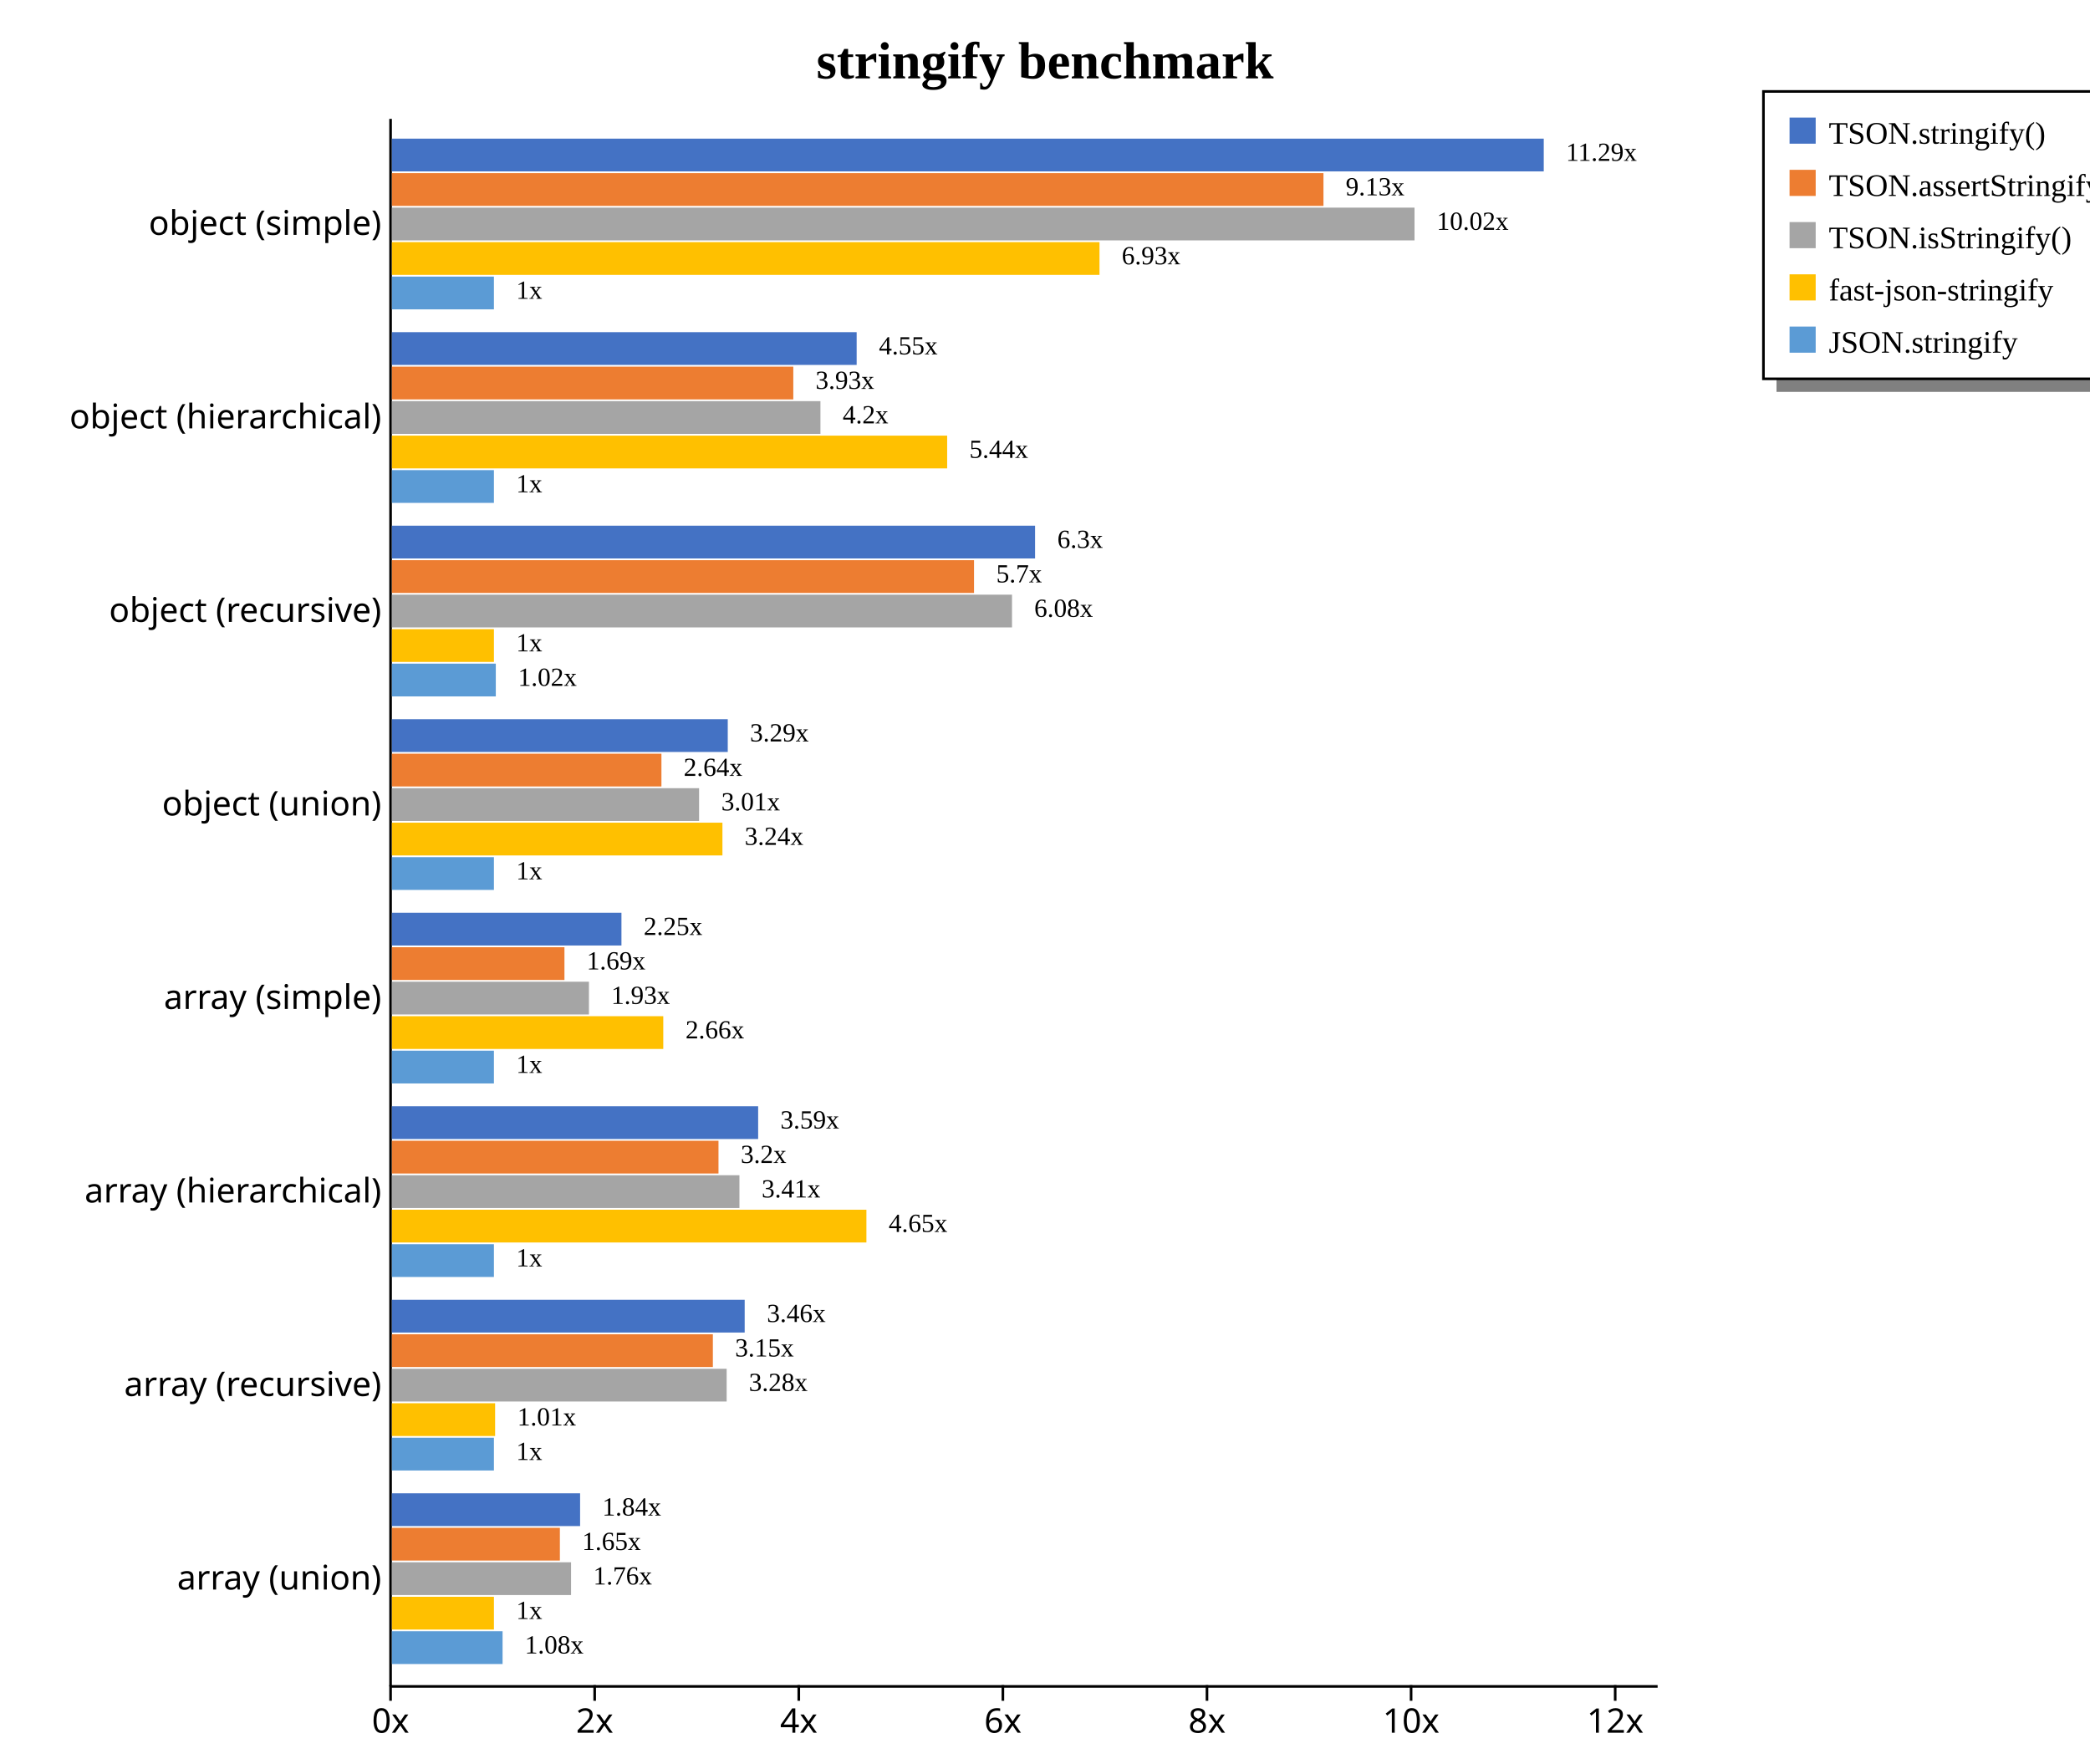
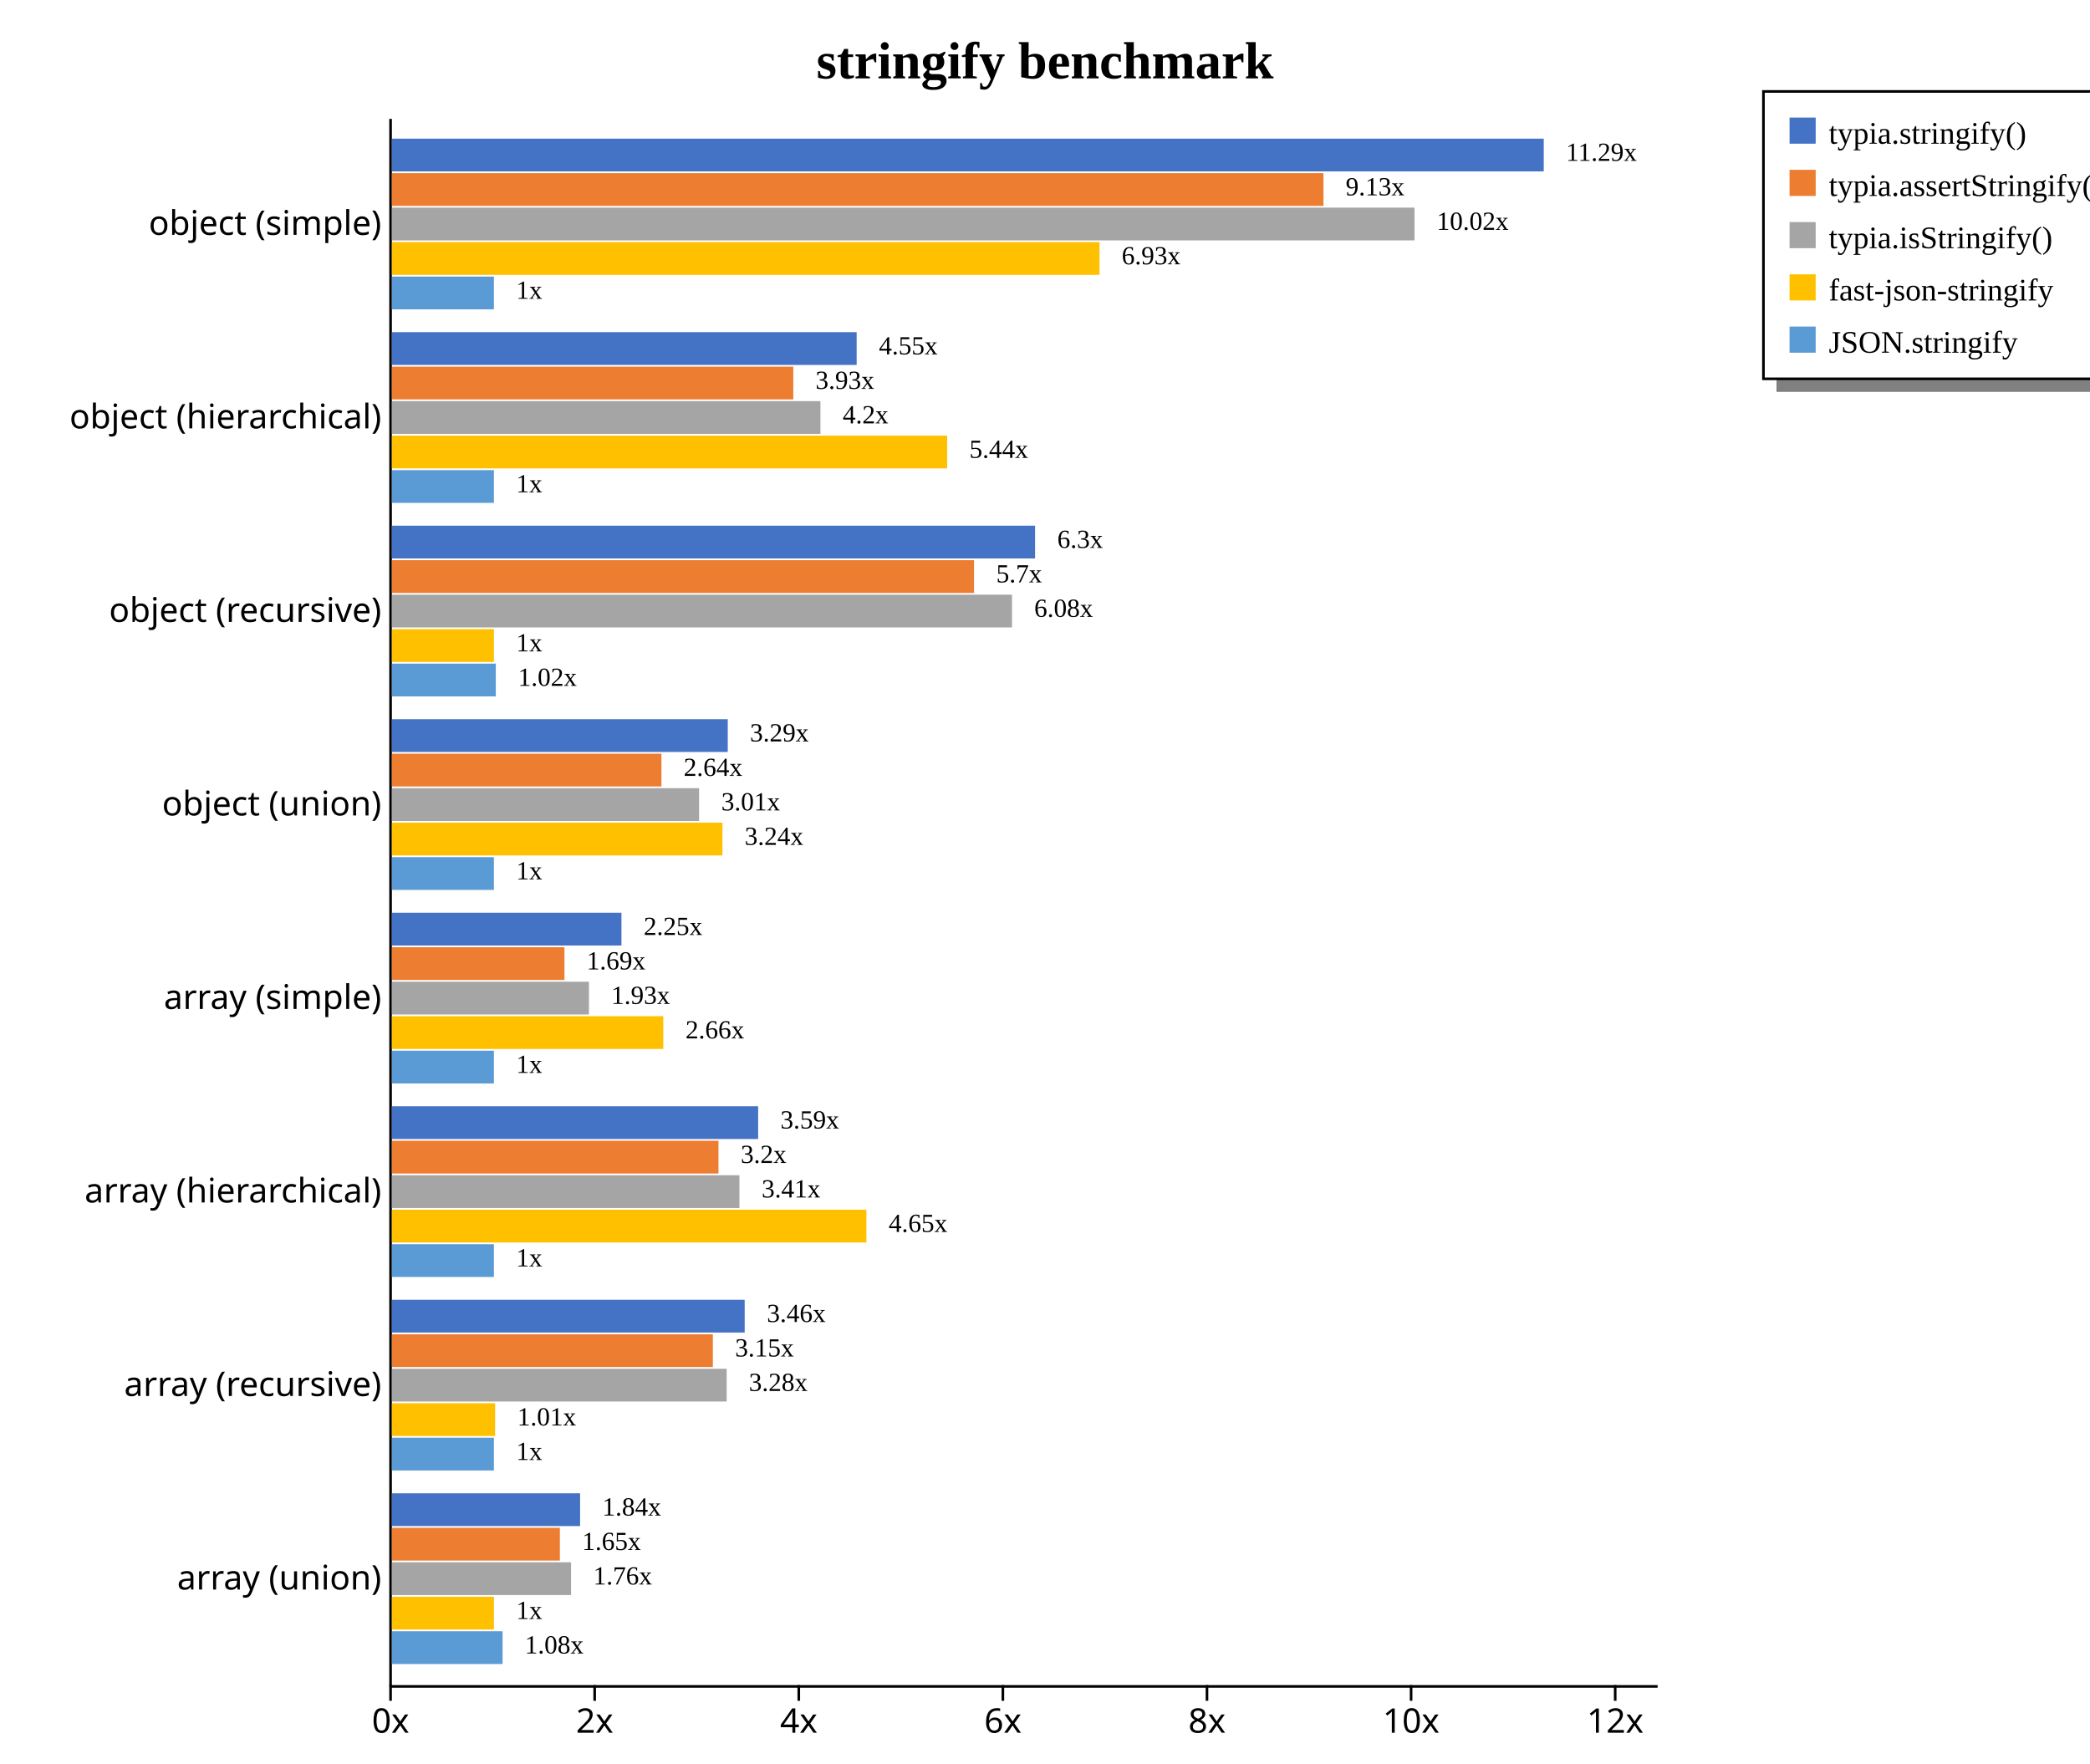
<svg xmlns="http://www.w3.org/2000/svg" width="800" height="675" style="background-color: white;">
  <g class="y axis" transform="translate(149,45)" fill="none" font-size="10" font-family="sans-serif" text-anchor="end" style="font-size: 13px;">
    <path class="domain" stroke="currentColor" d="M0.5,0.5V600.5" />
    <g class="tick" opacity="1" transform="translate(0,40.74074)" style="font-size: 13px;">
      <line stroke="currentColor" x2="0" />
      <text fill="currentColor" x="-3" dy="0.32em">object (simple)    </text>
    </g>
    <g class="tick" opacity="1" transform="translate(0,114.8148)" style="font-size: 13px;">
      <line stroke="currentColor" x2="0" />
      <text fill="currentColor" x="-3" dy="0.32em">object (hierarchical)    </text>
    </g>
    <g class="tick" opacity="1" transform="translate(0,188.8889)" style="font-size: 13px;">
      <line stroke="currentColor" x2="0" />
      <text fill="currentColor" x="-3" dy="0.32em">object (recursive)    </text>
    </g>
    <g class="tick" opacity="1" transform="translate(0,262.963)" style="font-size: 13px;">
      <line stroke="currentColor" x2="0" />
      <text fill="currentColor" x="-3" dy="0.32em">object (union)    </text>
    </g>
    <g class="tick" opacity="1" transform="translate(0,337.037)" style="font-size: 13px;">
      <line stroke="currentColor" x2="0" />
      <text fill="currentColor" x="-3" dy="0.32em">array (simple)    </text>
    </g>
    <g class="tick" opacity="1" transform="translate(0,411.1111)" style="font-size: 13px;">
      <line stroke="currentColor" x2="0" />
      <text fill="currentColor" x="-3" dy="0.32em">array (hierarchical)    </text>
    </g>
    <g class="tick" opacity="1" transform="translate(0,485.1852)" style="font-size: 13px;">
      <line stroke="currentColor" x2="0" />
      <text fill="currentColor" x="-3" dy="0.32em">array (recursive)    </text>
    </g>
    <g class="tick" opacity="1" transform="translate(0,559.2593)" style="font-size: 13px;">
      <line stroke="currentColor" x2="0" />
      <text fill="currentColor" x="-3" dy="0.32em">array (union)    </text>
    </g>
  </g>
  <g class="x axis" transform="translate(149,645)" fill="none" font-size="10" font-family="sans-serif" text-anchor="middle" style="font-size: 13px;">
    <path class="domain" stroke="currentColor" d="M0.5,0.5H485.5" />
    <g class="tick" opacity="1" transform="translate(0.5,0)" style="font-size: 13px;">
      <line stroke="currentColor" y2="6" />
      <text fill="currentColor" y="9" dy="0.71em">0x</text>
    </g>
    <g class="tick" opacity="1" transform="translate(78.62594,0)" style="font-size: 13px;">
      <line stroke="currentColor" y2="6" />
      <text fill="currentColor" y="9" dy="0.71em">2x</text>
    </g>
    <g class="tick" opacity="1" transform="translate(156.7519,0)" style="font-size: 13px;">
      <line stroke="currentColor" y2="6" />
      <text fill="currentColor" y="9" dy="0.71em">4x</text>
    </g>
    <g class="tick" opacity="1" transform="translate(234.8778,0)" style="font-size: 13px;">
      <line stroke="currentColor" y2="6" />
      <text fill="currentColor" y="9" dy="0.71em">6x</text>
    </g>
    <g class="tick" opacity="1" transform="translate(313.0038,0)" style="font-size: 13px;">
      <line stroke="currentColor" y2="6" />
      <text fill="currentColor" y="9" dy="0.71em">8x</text>
    </g>
    <g class="tick" opacity="1" transform="translate(391.1297,0)" style="font-size: 13px;">
      <line stroke="currentColor" y2="6" />
      <text fill="currentColor" y="9" dy="0.71em">10x</text>
    </g>
    <g class="tick" opacity="1" transform="translate(469.2556,0)" style="font-size: 13px;">
      <line stroke="currentColor" y2="6" />
      <text fill="currentColor" y="9" dy="0.71em">12x</text>
    </g>
  </g>
  <text transform="translate(400, 30)" style="text-anchor: middle; font-size: 20px; font-weight: bold;">stringify benchmark</text>
  <rect x="680" y="145" width="200" height="5" fill="gray" />
  <rect x="675" y="35" width="200" height="110" fill="none" stroke="black" />
  <rect x="685" y="45" width="10" height="10" style="fill: #4472c4;" />
-   <text x="700" y="55" style="font-size: 12px;">TSON.stringify()</text>
+   <text x="700" y="55" style="font-size: 12px;">typia.stringify()</text>
  <rect x="685" y="65" width="10" height="10" style="fill: #ed7d31;" />
-   <text x="700" y="75" style="font-size: 12px;">TSON.assertStringify()</text>
+   <text x="700" y="75" style="font-size: 12px;">typia.assertStringify()</text>
  <rect x="685" y="85" width="10" height="10" style="fill: #a5a5a5;" />
-   <text x="700" y="95" style="font-size: 12px;">TSON.isStringify()</text>
+   <text x="700" y="95" style="font-size: 12px;">typia.isStringify()</text>
  <rect x="685" y="105" width="10" height="10" style="fill: #ffc000;" />
  <text x="700" y="115" style="font-size: 12px;">fast-json-stringify</text>
  <rect x="685" y="125" width="10" height="10" style="fill: #5b9bd5;" />
  <text x="700" y="135" style="font-size: 12px;">JSON.stringify</text>
  <g style="font-size: 13px;">
    <g style="font-size: 13px;">
      <rect x="150" y="53.067" width="440.909" height="12.541" fill="#4472c4" />
      <rect x="150" y="66.269" width="356.589" height="12.541" fill="#ed7d31" />
      <rect x="150" y="79.47" width="391.443" height="12.541" fill="#a5a5a5" />
      <rect x="150" y="92.671" width="270.859" height="12.541" fill="#ffc000" />
      <rect x="150" y="105.873" width="39.063" height="12.541" fill="#5b9bd5" />
      <text class="label" x="599.409" y="61.567" font-size="10px">11.29x</text>
      <text class="label" x="515.089" y="74.769" font-size="10px">9.13x</text>
      <text class="label" x="549.943" y="87.97" font-size="10px">10.02x</text>
      <text class="label" x="429.359" y="101.171" font-size="10px">6.93x</text>
      <text class="label" x="197.563" y="114.373" font-size="10px">1x</text>
      <text class="label" x="595.909" y="63.067" font-size="8px" />
      <text class="label" x="511.589" y="76.269" font-size="8px" />
      <text class="label" x="546.443" y="89.47" font-size="8px" />
      <text class="label" x="425.859" y="102.671" font-size="8px" />
      <text class="label" x="194.063" y="115.873" font-size="8px" />
    </g>
    <g style="font-size: 13px;">
      <rect x="150" y="127.142" width="177.907" height="12.541" fill="#4472c4" />
      <rect x="150" y="140.343" width="153.654" height="12.541" fill="#ed7d31" />
      <rect x="150" y="153.544" width="164.044" height="12.541" fill="#a5a5a5" />
      <rect x="150" y="166.746" width="212.547" height="12.541" fill="#ffc000" />
      <rect x="150" y="179.947" width="39.063" height="12.541" fill="#5b9bd5" />
      <text class="label" x="336.407" y="135.642" font-size="10px">4.55x</text>
      <text class="label" x="312.154" y="148.843" font-size="10px">3.93x</text>
      <text class="label" x="322.544" y="162.044" font-size="10px">4.2x</text>
      <text class="label" x="371.047" y="175.246" font-size="10px">5.44x</text>
      <text class="label" x="197.563" y="188.447" font-size="10px">1x</text>
      <text class="label" x="332.907" y="137.142" font-size="8px" />
      <text class="label" x="308.654" y="150.343" font-size="8px" />
      <text class="label" x="319.044" y="163.544" font-size="8px" />
      <text class="label" x="367.547" y="176.746" font-size="8px" />
      <text class="label" x="194.063" y="189.947" font-size="8px" />
    </g>
    <g style="font-size: 13px;">
      <rect x="150" y="201.216" width="246.198" height="12.541" fill="#4472c4" />
      <rect x="150" y="214.417" width="222.832" height="12.541" fill="#ed7d31" />
      <rect x="150" y="227.618" width="237.373" height="12.541" fill="#a5a5a5" />
      <rect x="150" y="240.82" width="39.063" height="12.541" fill="#ffc000" />
      <rect x="150" y="254.021" width="39.784" height="12.541" fill="#5b9bd5" />
      <text class="label" x="404.698" y="209.716" font-size="10px">6.3x</text>
      <text class="label" x="381.332" y="222.917" font-size="10px">5.7x</text>
      <text class="label" x="395.873" y="236.118" font-size="10px">6.08x</text>
      <text class="label" x="197.563" y="249.32" font-size="10px">1x</text>
      <text class="label" x="198.284" y="262.521" font-size="10px">1.02x</text>
      <text class="label" x="401.198" y="211.216" font-size="8px" />
      <text class="label" x="377.832" y="224.417" font-size="8px" />
      <text class="label" x="392.373" y="237.618" font-size="8px" />
      <text class="label" x="194.063" y="250.82" font-size="8px" />
      <text class="label" x="194.784" y="264.021" font-size="8px" />
    </g>
    <g style="font-size: 13px;">
      <rect x="150" y="275.29" width="128.566" height="12.541" fill="#4472c4" />
      <rect x="150" y="288.491" width="103.181" height="12.541" fill="#ed7d31" />
      <rect x="150" y="301.692" width="117.591" height="12.541" fill="#a5a5a5" />
      <rect x="150" y="314.894" width="126.53" height="12.541" fill="#ffc000" />
      <rect x="150" y="328.095" width="39.063" height="12.541" fill="#5b9bd5" />
      <text class="label" x="287.066" y="283.79" font-size="10px">3.29x</text>
      <text class="label" x="261.681" y="296.991" font-size="10px">2.64x</text>
      <text class="label" x="276.091" y="310.192" font-size="10px">3.01x</text>
      <text class="label" x="285.03" y="323.394" font-size="10px">3.24x</text>
      <text class="label" x="197.563" y="336.595" font-size="10px">1x</text>
      <text class="label" x="283.566" y="285.29" font-size="8px" />
      <text class="label" x="258.181" y="298.491" font-size="8px" />
      <text class="label" x="272.591" y="311.692" font-size="8px" />
      <text class="label" x="281.53" y="324.894" font-size="8px" />
      <text class="label" x="194.063" y="338.095" font-size="8px" />
    </g>
    <g style="font-size: 13px;">
      <rect x="150" y="349.364" width="87.876" height="12.541" fill="#4472c4" />
      <rect x="150" y="362.565" width="66.058" height="12.541" fill="#ed7d31" />
      <rect x="150" y="375.766" width="75.436" height="12.541" fill="#a5a5a5" />
      <rect x="150" y="388.968" width="103.885" height="12.541" fill="#ffc000" />
      <rect x="150" y="402.169" width="39.063" height="12.541" fill="#5b9bd5" />
      <text class="label" x="246.376" y="357.864" font-size="10px">2.25x</text>
      <text class="label" x="224.558" y="371.065" font-size="10px">1.69x</text>
      <text class="label" x="233.936" y="384.266" font-size="10px">1.93x</text>
      <text class="label" x="262.385" y="397.468" font-size="10px">2.66x</text>
      <text class="label" x="197.563" y="410.669" font-size="10px">1x</text>
      <text class="label" x="242.876" y="359.364" font-size="8px" />
      <text class="label" x="221.058" y="372.565" font-size="8px" />
      <text class="label" x="230.436" y="385.766" font-size="8px" />
      <text class="label" x="258.885" y="398.968" font-size="8px" />
      <text class="label" x="194.063" y="412.169" font-size="8px" />
    </g>
    <g style="font-size: 13px;">
      <rect x="150" y="423.438" width="140.2" height="12.541" fill="#4472c4" />
      <rect x="150" y="436.639" width="125.019" height="12.541" fill="#ed7d31" />
      <rect x="150" y="449.84" width="133.038" height="12.541" fill="#a5a5a5" />
      <rect x="150" y="463.042" width="181.64" height="12.541" fill="#ffc000" />
      <rect x="150" y="476.243" width="39.063" height="12.541" fill="#5b9bd5" />
      <text class="label" x="298.7" y="431.938" font-size="10px">3.59x</text>
      <text class="label" x="283.519" y="445.139" font-size="10px">3.2x</text>
      <text class="label" x="291.538" y="458.34" font-size="10px">3.41x</text>
      <text class="label" x="340.14" y="471.542" font-size="10px">4.65x</text>
      <text class="label" x="197.563" y="484.743" font-size="10px">1x</text>
      <text class="label" x="295.2" y="433.438" font-size="8px" />
      <text class="label" x="280.019" y="446.639" font-size="8px" />
      <text class="label" x="288.038" y="459.84" font-size="8px" />
      <text class="label" x="336.64" y="473.042" font-size="8px" />
      <text class="label" x="194.063" y="486.243" font-size="8px" />
    </g>
    <g style="font-size: 13px;">
      <rect x="150" y="497.512" width="135.045" height="12.541" fill="#4472c4" />
      <rect x="150" y="510.713" width="122.867" height="12.541" fill="#ed7d31" />
      <rect x="150" y="523.915" width="128.143" height="12.541" fill="#a5a5a5" />
      <rect x="150" y="537.116" width="39.518" height="12.541" fill="#ffc000" />
      <rect x="150" y="550.317" width="39.063" height="12.541" fill="#5b9bd5" />
      <text class="label" x="293.545" y="506.012" font-size="10px">3.46x</text>
      <text class="label" x="281.367" y="519.213" font-size="10px">3.15x</text>
      <text class="label" x="286.643" y="532.415" font-size="10px">3.28x</text>
      <text class="label" x="198.018" y="545.616" font-size="10px">1.01x</text>
      <text class="label" x="197.563" y="558.817" font-size="10px">1x</text>
      <text class="label" x="290.045" y="507.512" font-size="8px" />
      <text class="label" x="277.867" y="520.713" font-size="8px" />
      <text class="label" x="283.143" y="533.915" font-size="8px" />
      <text class="label" x="194.518" y="547.116" font-size="8px" />
      <text class="label" x="194.063" y="560.317" font-size="8px" />
    </g>
    <g style="font-size: 13px;">
      <rect x="150" y="571.586" width="72.046" height="12.541" fill="#4472c4" />
      <rect x="150" y="584.787" width="64.308" height="12.541" fill="#ed7d31" />
      <rect x="150" y="597.989" width="68.584" height="12.541" fill="#a5a5a5" />
      <rect x="150" y="611.19" width="39.063" height="12.541" fill="#ffc000" />
      <rect x="150" y="624.391" width="42.373" height="12.541" fill="#5b9bd5" />
      <text class="label" x="230.546" y="580.086" font-size="10px">1.84x</text>
      <text class="label" x="222.808" y="593.287" font-size="10px">1.65x</text>
      <text class="label" x="227.084" y="606.489" font-size="10px">1.76x</text>
      <text class="label" x="197.563" y="619.69" font-size="10px">1x</text>
      <text class="label" x="200.873" y="632.891" font-size="10px">1.08x</text>
      <text class="label" x="227.046" y="581.586" font-size="8px" />
      <text class="label" x="219.308" y="594.787" font-size="8px" />
      <text class="label" x="223.584" y="607.989" font-size="8px" />
      <text class="label" x="194.063" y="621.19" font-size="8px" />
      <text class="label" x="197.373" y="634.391" font-size="8px" />
    </g>
  </g>
</svg>
